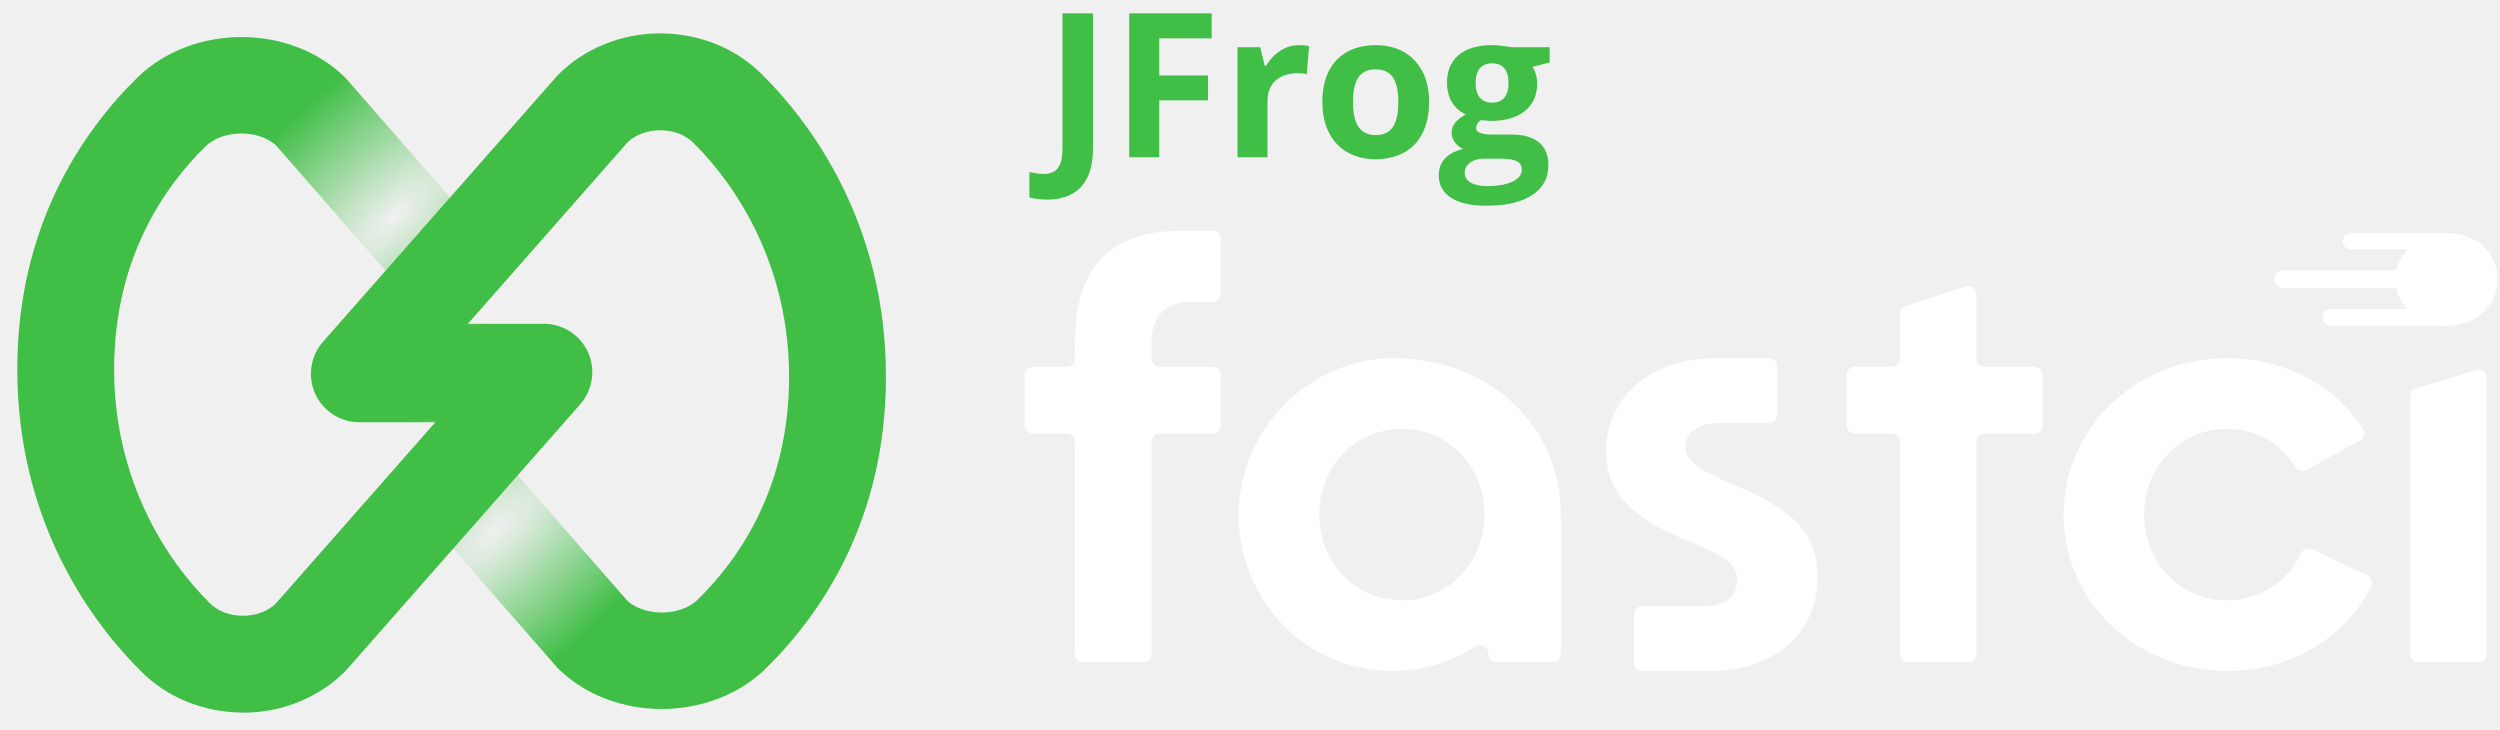
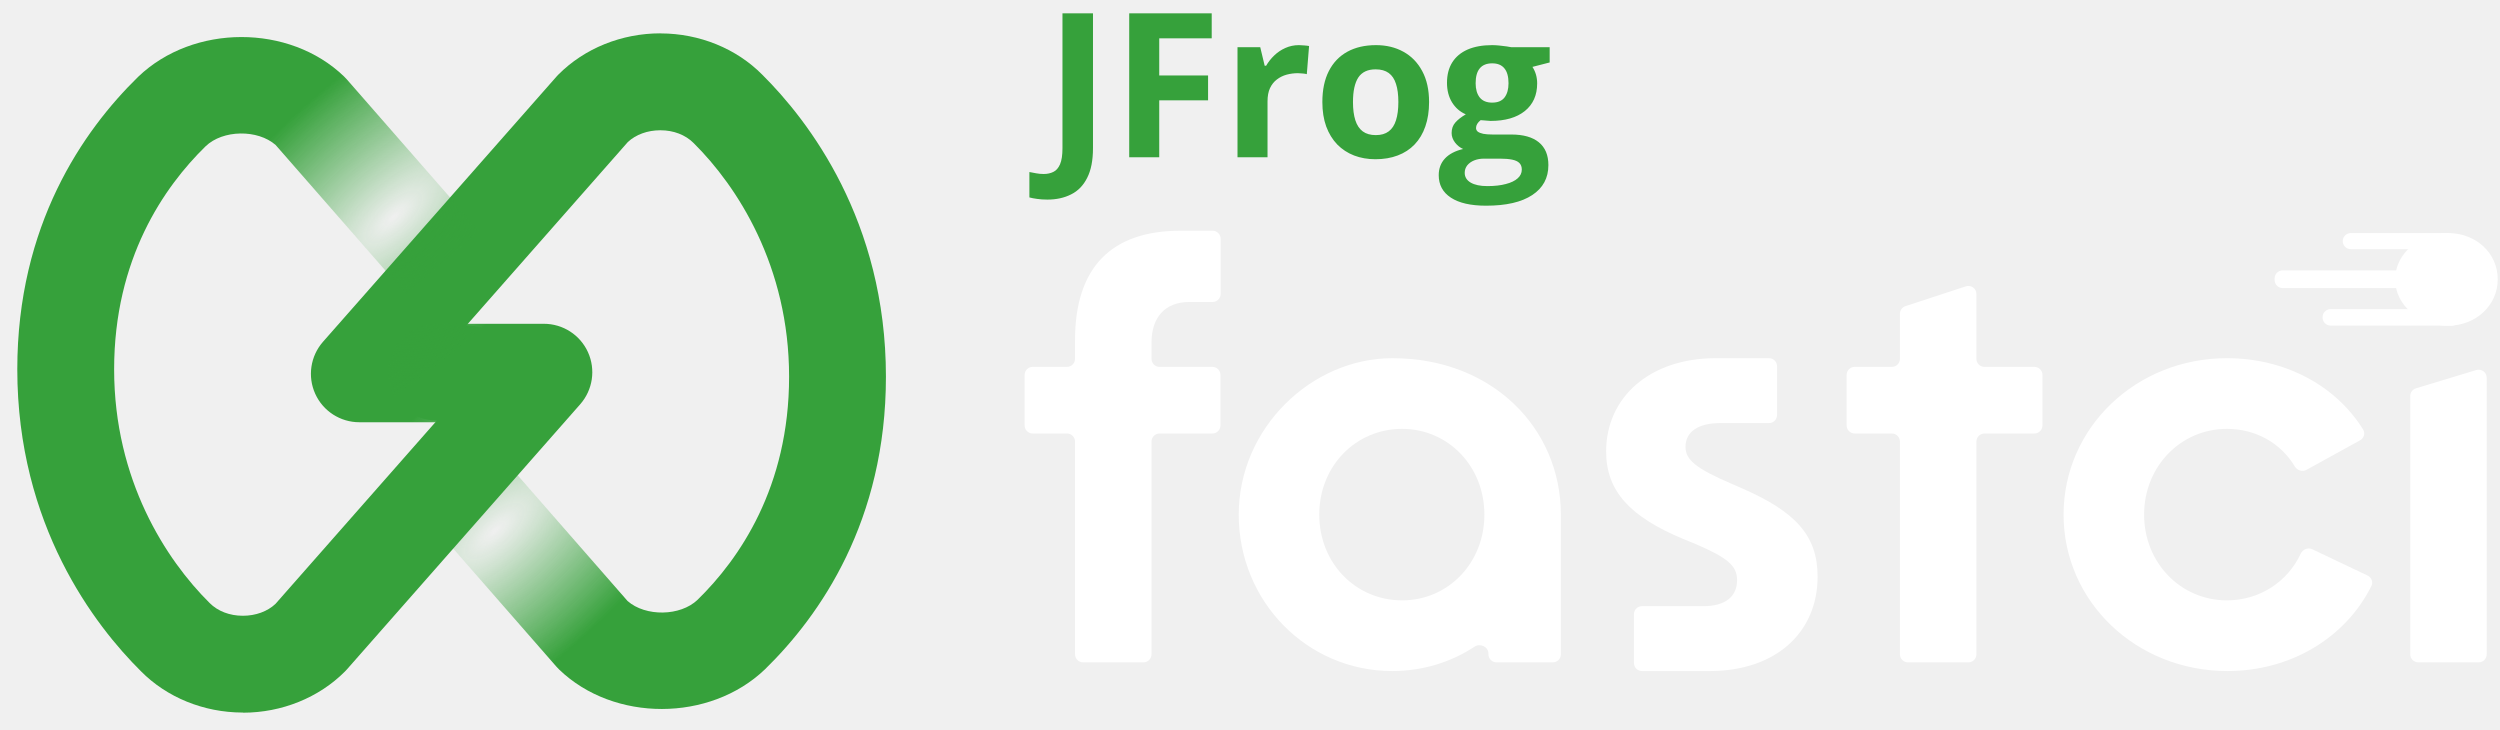
<svg xmlns="http://www.w3.org/2000/svg" width="620" height="181" viewBox="0 0 620 181" fill="none">
  <mask id="mask0_1307_12347" style="mask-type:luminance" maskUnits="userSpaceOnUse" x="77" y="8" width="143" height="168">
    <path d="M163.771 8.286H163.856C173.463 8.303 182.64 12.041 189.039 18.522C200.446 29.838 219.711 54.735 219.711 93.416C219.711 129.183 203.397 152.622 189.725 165.979C176.036 179.096 152.226 179.096 138.691 166.065C138.434 165.825 138.211 165.568 137.971 165.31L105.206 127.829L123.287 112.037L155.64 149.056C160.1 152.965 168.728 152.862 173.017 148.73C183.309 138.665 195.695 120.833 195.695 93.416C195.695 66 182.829 46.196 172.022 35.48C169.998 33.439 167.03 32.307 163.788 32.307H163.753C160.597 32.307 157.681 33.371 155.691 35.239L115.67 80.711C122.292 80.711 127.661 86.095 127.661 92.713C127.661 99.332 122.292 104.716 115.653 104.716H89.115C84.398 104.716 80.109 101.955 78.171 97.652C76.233 93.348 76.987 88.324 80.092 84.775L137.971 19.036C138.142 18.848 138.297 18.676 138.485 18.488C144.952 11.989 154.164 8.269 163.771 8.269V8.286Z" fill="white" />
  </mask>
  <g mask="url(#mask0_1307_12347)">
    <mask id="mask1_1307_12347" style="mask-type:luminance" maskUnits="userSpaceOnUse" x="72" y="3" width="152" height="178">
      <path d="M223.999 3.998H72.836V180.089H223.999V3.998Z" fill="white" />
    </mask>
    <g mask="url(#mask1_1307_12347)">
      <rect x="72.699" y="3.416" width="151.506" height="176.949" fill="url(#paint0_radial_1307_12347)" />
    </g>
  </g>
  <mask id="mask2_1307_12347" style="mask-type:luminance" maskUnits="userSpaceOnUse" x="4" y="9" width="143" height="168">
    <path d="M60.229 176.713H60.143C50.537 176.695 41.359 172.958 34.961 166.476C23.553 155.16 4.289 130.264 4.289 91.582C4.289 55.832 20.602 32.393 34.274 19.036C47.964 5.92 71.774 5.92 85.308 18.951C85.566 19.191 85.789 19.448 86.029 19.705L118.793 57.187L100.713 72.978L68.36 35.96C63.9 32.05 55.271 32.153 50.983 36.285C40.69 46.35 28.305 64.182 28.305 91.599C28.305 119.016 41.17 138.82 51.978 149.536C54.002 151.576 56.969 152.708 60.212 152.708H60.246C63.402 152.708 66.319 151.645 68.308 149.776L108.329 104.304C101.708 104.304 96.338 98.92 96.338 92.302C96.338 85.684 101.708 80.3 108.346 80.3H134.884C139.601 80.3 143.89 83.06 145.828 87.364C147.767 91.668 147.012 96.691 143.907 100.241L86.063 165.979C85.891 166.168 85.737 166.339 85.548 166.528C79.081 173.026 69.87 176.747 60.263 176.747L60.229 176.713Z" fill="white" />
  </mask>
  <g mask="url(#mask2_1307_12347)">
    <mask id="mask3_1307_12347" style="mask-type:luminance" maskUnits="userSpaceOnUse" x="-1" y="4" width="153" height="177">
      <path d="M151.163 4.907H-0.001V180.998H151.163V4.907Z" fill="white" />
    </mask>
    <g mask="url(#mask3_1307_12347)">
      <rect x="-0.584" y="4.239" width="152.33" height="176.949" fill="url(#paint1_radial_1307_12347)" />
    </g>
  </g>
  <path d="M266.607 162.265C266.607 163.37 267.503 164.265 268.607 164.265H283.574C284.678 164.265 285.574 163.37 285.574 162.265V109.51C285.574 108.405 286.469 107.51 287.574 107.51H300.672C301.777 107.51 302.672 106.614 302.672 105.51V92.986C302.672 91.881 301.777 90.986 300.672 90.986H287.574C286.469 90.986 285.574 90.091 285.574 88.986V84.951C285.574 78.629 289.022 74.893 294.913 74.893C296.315 74.893 298.909 74.893 300.721 74.893C301.825 74.893 302.719 73.998 302.719 72.893V59.22C302.719 58.116 301.826 57.22 300.721 57.22C298.99 57.22 296.221 57.22 292.758 57.22C275.516 57.22 266.607 66.416 266.607 84.376V88.986C266.607 90.091 265.712 90.986 264.607 90.986H256.107C255.002 90.986 254.107 91.881 254.107 92.986V105.51C254.107 106.614 255.002 107.51 256.107 107.51H264.607C265.712 107.51 266.607 108.405 266.607 109.51V162.265Z" fill="white" />
  <path d="M387.094 127.625C387.094 106.36 370.251 88.831 345.282 88.831C325.35 88.831 307.206 106.073 307.206 127.625C307.206 149.178 324.161 166.42 345.282 166.42C352.798 166.42 359.819 164.241 365.686 160.376C367.107 159.44 369.134 160.404 369.134 162.106V162.265C369.134 163.37 370.029 164.265 371.134 164.265H385.094C386.199 164.265 387.094 163.379 387.094 162.275C387.094 157.305 387.094 143.598 387.094 127.625ZM327.178 127.625C327.178 115.556 336.23 106.36 347.725 106.36C359.076 106.36 368.128 115.556 368.128 127.625C368.128 139.695 359.076 148.891 347.725 148.891C336.23 148.891 327.178 139.695 327.178 127.625Z" fill="white" />
  <path d="M405.218 164.42C405.218 165.525 406.108 166.42 407.213 166.42C410.292 166.42 416.628 166.42 424.04 166.42C440.277 166.42 450.765 156.937 450.765 143C450.765 132.942 445.449 126.907 431.799 121.016L429.5 120.01C420.448 116.131 418.005 113.975 418.005 110.814C418.005 107.079 421.167 104.923 426.627 104.923C430.184 104.923 435.756 104.923 438.711 104.923C439.816 104.923 440.708 104.028 440.708 102.923V90.831C440.708 89.726 439.816 88.831 438.711 88.831C436.099 88.831 431.178 88.831 425.477 88.831C409.241 88.831 398.321 98.458 398.321 111.964C398.321 121.878 404.355 128.2 417.431 133.66L420.592 134.953C428.638 138.402 430.793 140.413 430.793 143.862C430.793 148.029 427.776 150.328 422.46 150.328C418.491 150.328 410.84 150.328 407.215 150.328C406.111 150.328 405.218 151.223 405.218 152.328V164.42Z" fill="white" />
  <path d="M457.964 105.51C457.964 106.614 458.86 107.51 459.964 107.51H469.183C470.288 107.51 471.183 108.405 471.183 109.51V162.265C471.183 163.37 472.079 164.265 473.183 164.265H488.15C489.254 164.265 490.15 163.37 490.15 162.265V109.51C490.15 108.405 491.045 107.51 492.15 107.51H504.53C505.634 107.51 506.53 106.614 506.53 105.51V92.986C506.53 91.881 505.634 90.986 504.53 90.986H492.15C491.045 90.986 490.15 90.091 490.15 88.986V72.913C490.15 71.552 488.819 70.589 487.526 71.013L472.559 75.926C471.738 76.196 471.183 76.962 471.183 77.827V88.986C471.183 90.091 470.288 90.986 469.183 90.986H459.964C458.86 90.986 457.964 91.881 457.964 92.986V105.51Z" fill="white" />
  <path d="M588.109 145.326C588.589 144.362 588.152 143.208 587.18 142.745L573.435 136.211C572.351 135.695 571.066 136.251 570.561 137.341C567.312 144.351 560.276 148.891 552.284 148.891C540.789 148.891 531.737 139.551 531.737 127.625C531.737 115.7 540.789 106.36 552.284 106.36C559.432 106.36 565.639 109.886 569.098 115.663C569.696 116.66 570.968 117.09 571.987 116.529L585.308 109.191C586.274 108.659 586.631 107.441 586.048 106.506C579.16 95.465 566.502 88.831 552.284 88.831C529.726 88.831 511.765 106.073 511.765 127.625C511.765 149.178 529.726 166.42 552.428 166.42C567.973 166.42 581.675 158.254 588.109 145.326Z" fill="white" />
  <path d="M594 69.29C594 75.899 600.325 80.784 607.078 80.784C613.975 80.784 619.435 75.755 619.435 69.29C619.435 62.68 613.975 57.795 607.078 57.795C600.325 57.795 594 62.68 594 69.29ZM597.739 162.265C597.739 163.37 598.634 164.265 599.739 164.265H614.705C615.81 164.265 616.705 163.37 616.705 162.265V93.682C616.705 92.34 615.409 91.379 614.125 91.768L599.159 96.303C598.315 96.559 597.739 97.336 597.739 98.217V162.265Z" fill="white" />
  <rect x="581" y="57.8" width="28" height="4" rx="2" fill="white" />
  <rect x="564.104" y="67.053" width="39.842" height="4.389" rx="2" fill="white" />
  <rect x="576" y="76.66" width="34" height="4.09" rx="2" fill="white" />
-   <path d="M259.757 49.498C258.78 49.498 257.926 49.441 257.193 49.327C256.445 49.23 255.81 49.107 255.289 48.961V42.662C255.81 42.776 256.371 42.882 256.974 42.98C257.56 43.093 258.186 43.15 258.854 43.15C259.732 43.15 260.522 42.98 261.222 42.638C261.922 42.312 262.475 41.685 262.882 40.758C263.289 39.83 263.492 38.495 263.492 36.754V3.307H271.061V36.705C271.061 39.765 270.58 42.231 269.62 44.102C268.676 45.991 267.35 47.358 265.641 48.204C263.948 49.067 261.987 49.498 259.757 49.498ZM287.491 39H280.045V3.307H300.504V9.508H287.491V18.712H299.601V24.889H287.491V39ZM322.135 11.192C322.509 11.192 322.94 11.217 323.429 11.266C323.933 11.298 324.34 11.347 324.649 11.412L324.088 18.395C323.844 18.313 323.494 18.256 323.038 18.224C322.599 18.175 322.216 18.15 321.891 18.15C320.93 18.15 319.994 18.273 319.083 18.517C318.188 18.761 317.382 19.16 316.666 19.713C315.95 20.25 315.38 20.966 314.957 21.861C314.55 22.74 314.347 23.823 314.347 25.108V39H306.9V11.705H312.54L313.639 16.295H314.005C314.542 15.367 315.209 14.521 316.007 13.756C316.821 12.975 317.74 12.356 318.766 11.9C319.807 11.428 320.93 11.192 322.135 11.192ZM354.41 25.304C354.41 27.582 354.101 29.601 353.482 31.358C352.88 33.116 351.993 34.605 350.821 35.826C349.666 37.031 348.266 37.942 346.622 38.56C344.994 39.179 343.155 39.488 341.104 39.488C339.184 39.488 337.418 39.179 335.807 38.56C334.212 37.942 332.82 37.031 331.632 35.826C330.46 34.605 329.549 33.116 328.897 31.358C328.263 29.601 327.945 27.582 327.945 25.304C327.945 22.276 328.482 19.713 329.557 17.613C330.631 15.514 332.161 13.919 334.146 12.828C336.132 11.738 338.5 11.192 341.251 11.192C343.806 11.192 346.069 11.738 348.038 12.828C350.024 13.919 351.578 15.514 352.701 17.613C353.84 19.713 354.41 22.276 354.41 25.304ZM335.538 25.304C335.538 27.094 335.733 28.6 336.124 29.82C336.515 31.041 337.125 31.961 337.955 32.579C338.785 33.198 339.868 33.507 341.202 33.507C342.521 33.507 343.587 33.198 344.4 32.579C345.23 31.961 345.833 31.041 346.207 29.82C346.598 28.6 346.793 27.094 346.793 25.304C346.793 23.497 346.598 22 346.207 20.811C345.833 19.607 345.23 18.704 344.4 18.102C343.57 17.499 342.488 17.198 341.153 17.198C339.184 17.198 337.752 17.874 336.856 19.225C335.978 20.576 335.538 22.602 335.538 25.304ZM368.546 51.012C364.737 51.012 361.824 50.344 359.806 49.01C357.804 47.691 356.803 45.836 356.803 43.443C356.803 41.8 357.315 40.424 358.341 39.317C359.366 38.211 360.872 37.421 362.857 36.949C362.092 36.624 361.425 36.095 360.855 35.362C360.286 34.614 360.001 33.824 360.001 32.994C360.001 31.953 360.302 31.09 360.904 30.406C361.507 29.706 362.377 29.023 363.517 28.355C362.084 27.737 360.945 26.744 360.099 25.377C359.269 24.01 358.854 22.398 358.854 20.543C358.854 18.557 359.285 16.873 360.147 15.489C361.026 14.089 362.296 13.023 363.956 12.291C365.632 11.559 367.667 11.192 370.06 11.192C370.564 11.192 371.15 11.225 371.817 11.29C372.485 11.355 373.095 11.428 373.648 11.51C374.218 11.591 374.601 11.656 374.796 11.705H384.317V15.489L380.045 16.588C380.436 17.19 380.729 17.833 380.924 18.517C381.119 19.2 381.217 19.924 381.217 20.689C381.217 23.619 380.191 25.906 378.141 27.55C376.106 29.177 373.274 29.991 369.645 29.991C368.782 29.942 367.968 29.877 367.203 29.796C366.829 30.089 366.544 30.398 366.349 30.724C366.153 31.049 366.056 31.391 366.056 31.749C366.056 32.107 366.202 32.408 366.495 32.652C366.804 32.88 367.26 33.059 367.862 33.19C368.481 33.303 369.246 33.36 370.157 33.36H374.796C377.791 33.36 380.069 34.003 381.632 35.289C383.211 36.575 384 38.463 384 40.953C384 44.143 382.665 46.617 379.996 48.375C377.343 50.133 373.526 51.012 368.546 51.012ZM368.863 46.153C370.637 46.153 372.159 45.982 373.429 45.641C374.715 45.315 375.699 44.843 376.383 44.225C377.066 43.622 377.408 42.898 377.408 42.052C377.408 41.368 377.205 40.823 376.798 40.416C376.407 40.025 375.805 39.749 374.991 39.586C374.194 39.423 373.168 39.342 371.915 39.342H368.058C367.146 39.342 366.324 39.488 365.592 39.781C364.876 40.074 364.306 40.481 363.883 41.002C363.46 41.539 363.248 42.158 363.248 42.857C363.248 43.883 363.736 44.688 364.713 45.274C365.706 45.86 367.089 46.153 368.863 46.153ZM370.06 25.45C371.459 25.45 372.485 25.019 373.136 24.156C373.787 23.294 374.112 22.122 374.112 20.641C374.112 18.997 373.771 17.768 373.087 16.954C372.42 16.124 371.41 15.709 370.06 15.709C368.692 15.709 367.667 16.124 366.983 16.954C366.3 17.768 365.958 18.997 365.958 20.641C365.958 22.122 366.292 23.294 366.959 24.156C367.643 25.019 368.676 25.45 370.06 25.45Z" fill="#40BE46" />
+   <path d="M259.757 49.498C258.78 49.498 257.926 49.441 257.193 49.327C256.445 49.23 255.81 49.107 255.289 48.961V42.662C255.81 42.776 256.371 42.882 256.974 42.98C257.56 43.093 258.186 43.15 258.854 43.15C259.732 43.15 260.522 42.98 261.222 42.638C261.922 42.312 262.475 41.685 262.882 40.758C263.289 39.83 263.492 38.495 263.492 36.754V3.307H271.061V36.705C271.061 39.765 270.58 42.231 269.62 44.102C268.676 45.991 267.35 47.358 265.641 48.204C263.948 49.067 261.987 49.498 259.757 49.498ZM287.491 39H280.045V3.307H300.504V9.508H287.491V18.712H299.601V24.889H287.491V39ZM322.135 11.192C322.509 11.192 322.94 11.217 323.429 11.266C323.933 11.298 324.34 11.347 324.649 11.412L324.088 18.395C323.844 18.313 323.494 18.256 323.038 18.224C322.599 18.175 322.216 18.15 321.891 18.15C320.93 18.15 319.994 18.273 319.083 18.517C318.188 18.761 317.382 19.16 316.666 19.713C315.95 20.25 315.38 20.966 314.957 21.861C314.55 22.74 314.347 23.823 314.347 25.108V39H306.9V11.705H312.54L313.639 16.295H314.005C314.542 15.367 315.209 14.521 316.007 13.756C316.821 12.975 317.74 12.356 318.766 11.9C319.807 11.428 320.93 11.192 322.135 11.192ZM354.41 25.304C354.41 27.582 354.101 29.601 353.482 31.358C352.88 33.116 351.993 34.605 350.821 35.826C349.666 37.031 348.266 37.942 346.622 38.56C344.994 39.179 343.155 39.488 341.104 39.488C339.184 39.488 337.418 39.179 335.807 38.56C334.212 37.942 332.82 37.031 331.632 35.826C330.46 34.605 329.549 33.116 328.897 31.358C328.263 29.601 327.945 27.582 327.945 25.304C327.945 22.276 328.482 19.713 329.557 17.613C330.631 15.514 332.161 13.919 334.146 12.828C336.132 11.738 338.5 11.192 341.251 11.192C343.806 11.192 346.069 11.738 348.038 12.828C350.024 13.919 351.578 15.514 352.701 17.613C353.84 19.713 354.41 22.276 354.41 25.304ZM335.538 25.304C335.538 27.094 335.733 28.6 336.124 29.82C336.515 31.041 337.125 31.961 337.955 32.579C338.785 33.198 339.868 33.507 341.202 33.507C342.521 33.507 343.587 33.198 344.4 32.579C345.23 31.961 345.833 31.041 346.207 29.82C346.598 28.6 346.793 27.094 346.793 25.304C346.793 23.497 346.598 22 346.207 20.811C345.833 19.607 345.23 18.704 344.4 18.102C343.57 17.499 342.488 17.198 341.153 17.198C339.184 17.198 337.752 17.874 336.856 19.225C335.978 20.576 335.538 22.602 335.538 25.304ZM368.546 51.012C364.737 51.012 361.824 50.344 359.806 49.01C357.804 47.691 356.803 45.836 356.803 43.443C356.803 41.8 357.315 40.424 358.341 39.317C359.366 38.211 360.872 37.421 362.857 36.949C362.092 36.624 361.425 36.095 360.855 35.362C360.286 34.614 360.001 33.824 360.001 32.994C360.001 31.953 360.302 31.09 360.904 30.406C361.507 29.706 362.377 29.023 363.517 28.355C362.084 27.737 360.945 26.744 360.099 25.377C359.269 24.01 358.854 22.398 358.854 20.543C358.854 18.557 359.285 16.873 360.147 15.489C361.026 14.089 362.296 13.023 363.956 12.291C365.632 11.559 367.667 11.192 370.06 11.192C370.564 11.192 371.15 11.225 371.817 11.29C372.485 11.355 373.095 11.428 373.648 11.51C374.218 11.591 374.601 11.656 374.796 11.705H384.317V15.489L380.045 16.588C380.436 17.19 380.729 17.833 380.924 18.517C381.119 19.2 381.217 19.924 381.217 20.689C381.217 23.619 380.191 25.906 378.141 27.55C376.106 29.177 373.274 29.991 369.645 29.991C368.782 29.942 367.968 29.877 367.203 29.796C366.829 30.089 366.544 30.398 366.349 30.724C366.153 31.049 366.056 31.391 366.056 31.749C366.056 32.107 366.202 32.408 366.495 32.652C366.804 32.88 367.26 33.059 367.862 33.19C368.481 33.303 369.246 33.36 370.157 33.36H374.796C377.791 33.36 380.069 34.003 381.632 35.289C383.211 36.575 384 38.463 384 40.953C384 44.143 382.665 46.617 379.996 48.375C377.343 50.133 373.526 51.012 368.546 51.012ZM368.863 46.153C370.637 46.153 372.159 45.982 373.429 45.641C374.715 45.315 375.699 44.843 376.383 44.225C377.066 43.622 377.408 42.898 377.408 42.052C377.408 41.368 377.205 40.823 376.798 40.416C376.407 40.025 375.805 39.749 374.991 39.586C374.194 39.423 373.168 39.342 371.915 39.342H368.058C367.146 39.342 366.324 39.488 365.592 39.781C364.876 40.074 364.306 40.481 363.883 41.002C363.46 41.539 363.248 42.158 363.248 42.857C363.248 43.883 363.736 44.688 364.713 45.274C365.706 45.86 367.089 46.153 368.863 46.153ZM370.06 25.45C371.459 25.45 372.485 25.019 373.136 24.156C373.787 23.294 374.112 22.122 374.112 20.641C374.112 18.997 373.771 17.768 373.087 16.954C372.42 16.124 371.41 15.709 370.06 15.709C368.692 15.709 367.667 16.124 366.983 16.954C366.3 17.768 365.958 18.997 365.958 20.641C365.958 22.122 366.292 23.294 366.959 24.156C367.643 25.019 368.676 25.45 370.06 25.45Z" fill="#36a13b" />
  <defs>
    <radialGradient id="paint0_radial_1307_12347" cx="0" cy="0" r="1" gradientTransform="matrix(26.5891 29.1485 -70.7606 65.1873 122.652 131.737)" gradientUnits="userSpaceOnUse">
-       <stop stop-color="#40BE46" stop-opacity="0" />
-       <stop offset="0.145" stop-color="#40BE46" stop-opacity="0.15" />
-       <stop offset="0.867" stop-color="#40BE46" />
+       <stop stop-color="#36a13b" stop-opacity="0" />
+       <stop offset="0.145" stop-color="#36a13b" stop-opacity="0.15" />
+       <stop offset="0.867" stop-color="#36a13b" />
    </radialGradient>
    <radialGradient id="paint1_radial_1307_12347" cx="0" cy="0" r="1" gradientTransform="matrix(-27.4468 -30.0058 73.2486 -66.9387 97.7789 53.7229)" gradientUnits="userSpaceOnUse">
-       <stop stop-color="#40BE46" stop-opacity="0" />
-       <stop offset="0.133" stop-color="#40BE46" stop-opacity="0.15" />
-       <stop offset="0.867" stop-color="#40BE46" />
+       <stop stop-color="#36a13b" stop-opacity="0" />
+       <stop offset="0.133" stop-color="#36a13b" stop-opacity="0.15" />
+       <stop offset="0.867" stop-color="#36a13b" />
    </radialGradient>
  </defs>
</svg>
